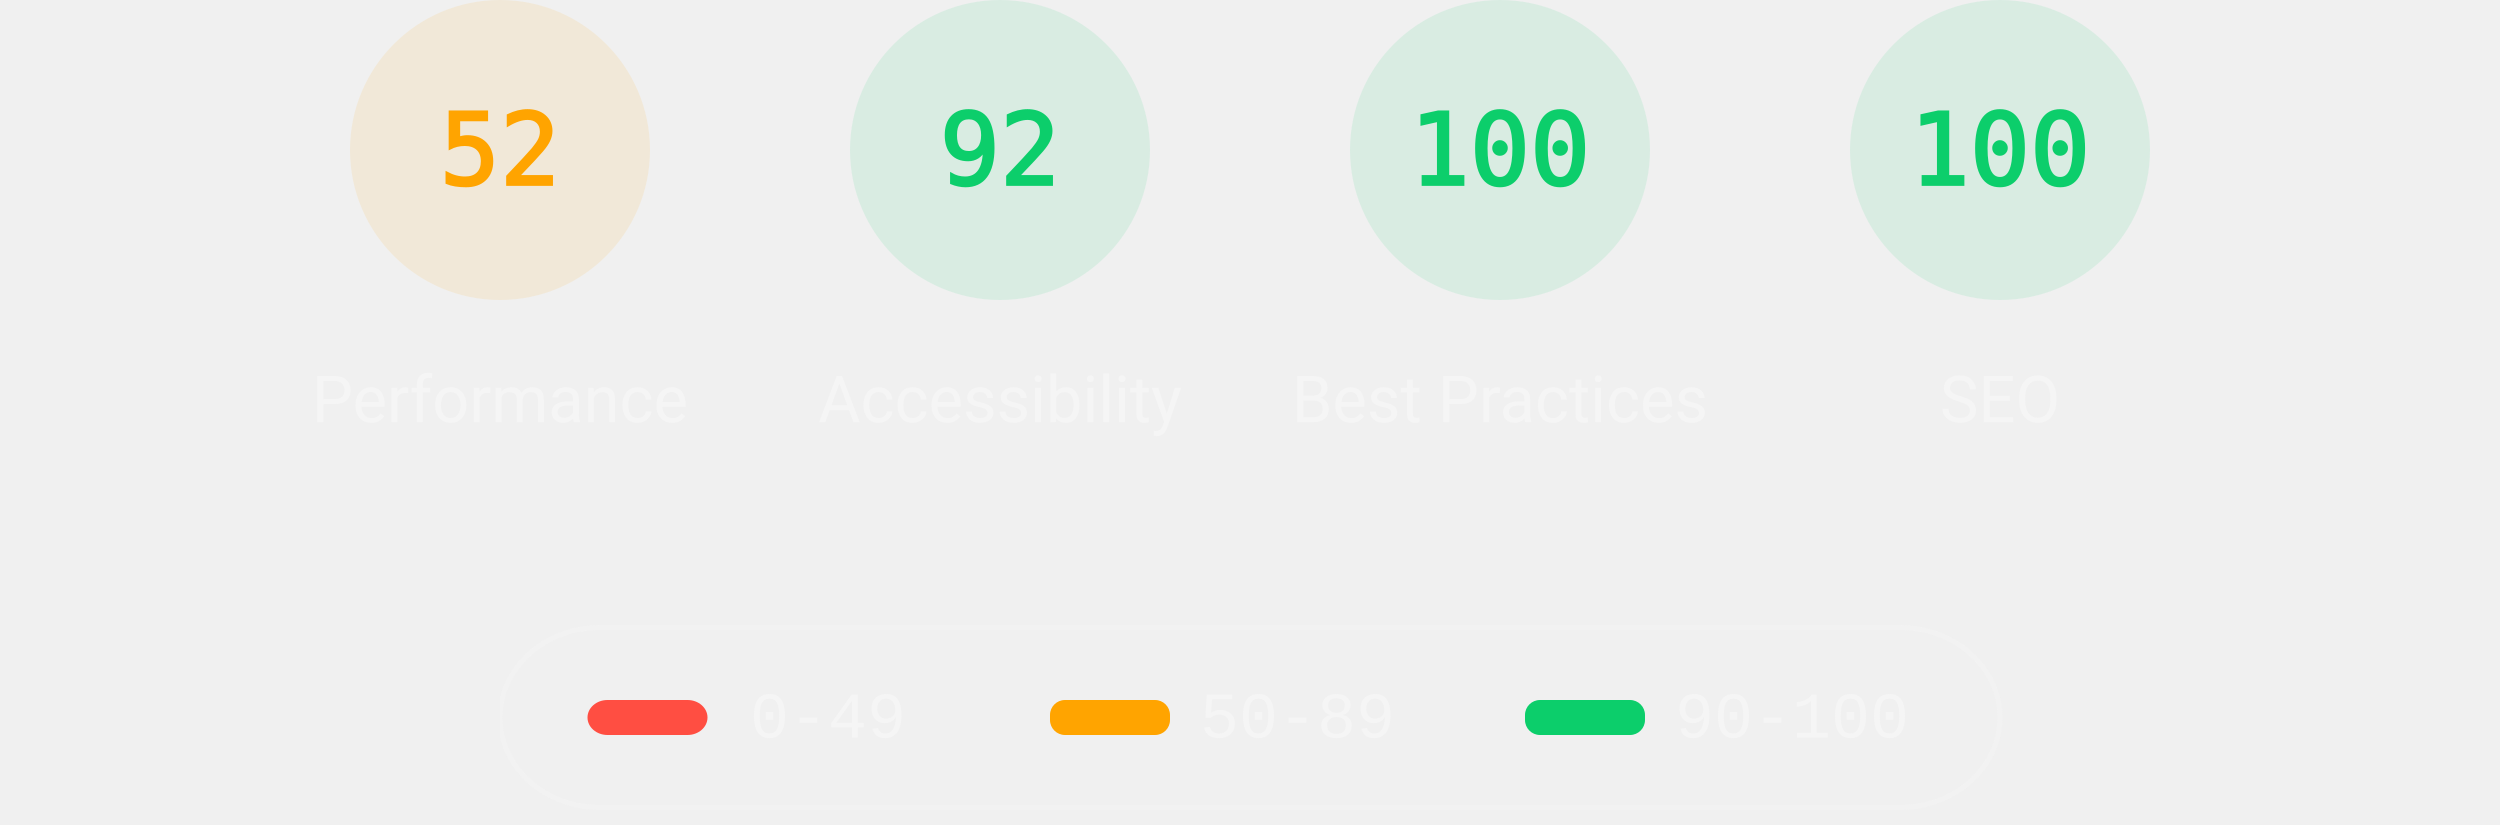
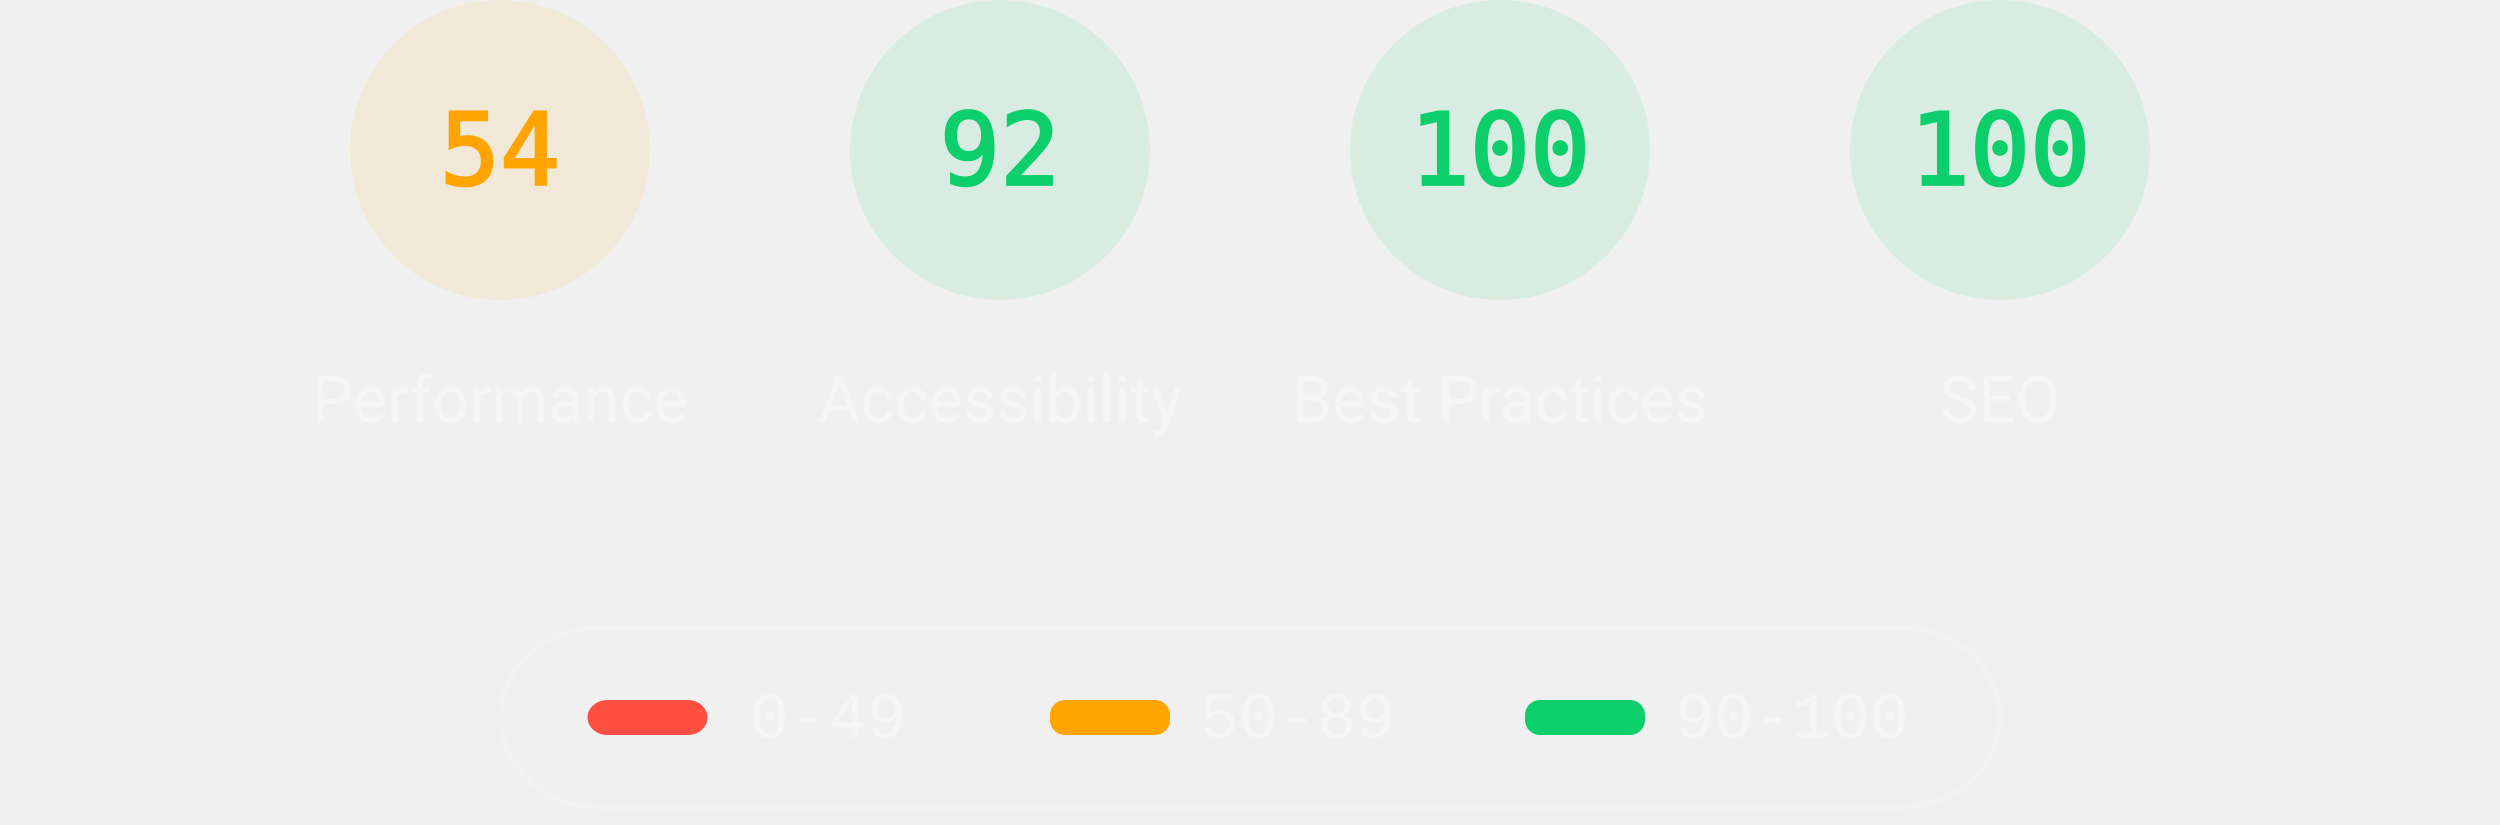
<svg xmlns="http://www.w3.org/2000/svg" class="theme--dark" fill="none" width="1000" height="330">
  <style>
			.gauge-base {
				opacity: 0.1
			}

			.gauge-arc {
				fill: none;
				animation-delay: 250ms;
				stroke-linecap: round;
				transform: rotate(-90deg);
				transform-origin: 100px 60px;
				animation: load-gauge 1s ease forwards
			}

			.guage-text {
				font-size: 40px;
				font-family: monospace;
				text-align: center
			}

			.guage-red {
				color: #ff4e42;
				fill: #ff4e42;
				stroke: #ff4e42
			}
			.guage-orange {
				color: #ffa400;
				fill: #ffa400;
				stroke: #ffa400
			}
			.guage-green {
				color: #0cce6b;
				fill: #0cce6b;
				stroke: #0cce6b
			}
			.theme--agnostic .guage-undefined {
				color: #5c5c5c;
				fill: #5c5c5c;
				stroke: #5c5c5c
			}
			.theme--light .guage-undefined {
				color: #1e1e1e;
				fill: #1e1e1e;
				stroke: #1e1e1e
			}
			.theme--dark .guage-undefined {
				color: #f5f5f5;
				fill: #f5f5f5;
				stroke: #f5f5f5
			}

			.guage-title {
				stroke: none;
				font-size: 26px;
				line-height: 26px;
				font-family: Roboto, Halvetica, Arial, sans-serif
			}
			.metric.guage-title {
				font-family: 'Courier New', Courier, monospace
			}
			.theme--agnostic .guage-title {
				color: #737373;
				fill: #737373
			}
			.theme--light .guage-title {
				color: #212121;
				fill: #212121
			}
			.theme--dark .guage-title {
				color: #f5f5f5;
				fill: #f5f5f5
			}

			@keyframes load-gauge {
				from {
					stroke-dasharray: 0 352.858
				}
			}
			.lh-gauge--pwa__disc {
				fill: #e0e0e0
			}
			.lh-gauge--pwa__logo {
				position: relative;
				fill: #b0b0b0
			}
			.lh-gauge--pwa__invisible {
				display: none
			}
			.lh-gauge--pwa__visible {
				display: inline
			}
			.guage-invisible {
				display: none
			}
			.lh-gauge--pwa__logo--primary-color {
				fill: #304ffe
			}
			.theme--agnostic .lh-gauge--pwa__logo--secondary-color {
				fill: #787878
			}
			.theme--light .lh-gauge--pwa__logo--secondary-color {
				fill: #3d3d3d
			}
			.theme--dark .lh-gauge--pwa__logo--secondary-color {
				fill: #d8b6b6
			}
			.theme--light #svg_2 {
				stroke: #00000022
			}
			.theme--agnostic #svg_2 {
				stroke: #616161
			}
			.theme--light #svg_2 {
				stroke: #00000022
			}
			.theme--dark #svg_2 {
				stroke: #f5f5f566
			}
		</style>
  <svg class="guage-div guage-perf guage-orange" viewBox="0 0 200 200" width="200" height="200" x="100" y="0">
    <circle class="gauge-base" r="56" cx="100" cy="60" stroke-width="8" />
-     <circle class="gauge-arc guage-arc-1" r="56" cx="100" cy="60" stroke-width="8" style="stroke-dasharray: 182.966, 351.858;" />
-     <text class="guage-text" x="100px" y="60px" alignment-baseline="central" dominant-baseline="central" text-anchor="middle">52</text>
+     <circle class="gauge-arc guage-arc-1" r="56" cx="100" cy="60" stroke-width="8" style="stroke-dasharray: 190.003, 351.858;" />
+     <text class="guage-text" x="100px" y="60px" alignment-baseline="central" dominant-baseline="central" text-anchor="middle">54</text>
    <text class="guage-title" x="100px" y="160px" alignment-baseline="central" dominant-baseline="central" text-anchor="middle">Performance</text>
  </svg>
  <svg class="guage-div guage-acc guage-green" viewBox="0 0 200 200" width="200" height="200" x="300" y="0">
    <circle class="gauge-base" r="56" cx="100" cy="60" stroke-width="8" />
    <circle class="gauge-arc guage-arc-2" r="56" cx="100" cy="60" stroke-width="8" style="stroke-dasharray: 323.709, 351.858;" />
    <text class="guage-text" x="100px" y="60px" alignment-baseline="central" dominant-baseline="central" text-anchor="middle">92</text>
    <text class="guage-title" x="100px" y="160px" alignment-baseline="central" dominant-baseline="central" text-anchor="middle">Accessibility</text>
  </svg>
  <svg class="guage-div guage-best guage-green" viewBox="0 0 200 200" width="200" height="200" x="500" y="0">
    <circle class="gauge-base" r="56" cx="100" cy="60" stroke-width="8" />
    <circle class="gauge-arc guage-arc-3" r="56" cx="100" cy="60" stroke-width="8" style="stroke-dasharray: 351.858, 351.858;" />
    <text class="guage-text" x="100px" y="60px" alignment-baseline="central" dominant-baseline="central" text-anchor="middle">100</text>
    <text class="guage-title" x="100px" y="160px" alignment-baseline="central" dominant-baseline="central" text-anchor="middle">Best Practices</text>
  </svg>
  <svg class="guage-div guage-seo guage-green" viewBox="0 0 200 200" width="200" height="200" x="700" y="0">
    <circle class="gauge-base" r="56" cx="100" cy="60" stroke-width="8" />
    <circle class="gauge-arc guage-arc-4" r="56" cx="100" cy="60" stroke-width="8" style="stroke-dasharray: 351.858, 351.858;" />
    <text class="guage-text" x="100px" y="60px" alignment-baseline="central" dominant-baseline="central" text-anchor="middle">100</text>
    <text class="guage-title" x="100px" y="160px" alignment-baseline="central" dominant-baseline="central" text-anchor="middle">SEO</text>
  </svg>
  <svg class="guage-div guage-pwa guage-invisible" viewBox="0 0 200 200" width="200" height="200" x="900" y="0">
    <svg viewBox="0 0 60 60" width="112" height="112" x="44" y="4">
      <defs>
        <linearGradient id="lh-gauge--pwa__check-circle__gradient-0" x1="50%" y1="0%" x2="50%" y2="100%">
          <stop stop-color="#00C852" offset="0%" />
          <stop stop-color="#009688" offset="100%" />
        </linearGradient>
        <linearGradient id="lh-gauge--pwa__installable__shadow-gradient-0" x1="76.056%" x2="24.111%" y1="82.995%" y2="24.735%">
          <stop stop-color="#A5D6A7" offset="0%" />
          <stop stop-color="#80CBC4" offset="100%" />
        </linearGradient>
        <linearGradient id="lh-gauge--pwa__fast-reliable__shadow-gradient-0" x1="76.056%" y1="82.995%" x2="25.678%" y2="26.493%">
          <stop stop-color="#64B5F6" offset="0%" />
          <stop stop-color="#2979FF" offset="100%" />
        </linearGradient>
        <g id="lh-gauge--pwa__fast-reliable-badge-0">
          <circle fill="#FFFFFF" cx="10" cy="10" r="10" />
          <path fill="#304FFE" d="M10 3.58l5.25 2.34v3.5c0 3.23-2.24 6.26-5.25 7-3.01-.74-5.25-3.77-5.25-7v-3.5L10 3.58zm-.47 10.74l2.76-4.83.03-.07c.04-.08 0-.24-.22-.24h-1.64l.47-3.26h-.47l-2.7 4.77c-.02.01.05-.1-.04.05-.09.16-.1.31.18.31h1.63l-.47 3.27h.47z" />
        </g>
        <g id="lh-gauge--pwa__installable-badge-0">
          <circle fill="#FFFFFF" cx="10" cy="10" r="10" />
          <path fill="#009688" d="M10 4.167A5.835 5.835 0 0 0 4.167 10 5.835 5.835 0 0 0 10 15.833 5.835 5.835 0 0 0 15.833 10 5.835 5.835 0 0 0 10 4.167zm2.917 6.416h-2.334v2.334H9.417v-2.334H7.083V9.417h2.334V7.083h1.166v2.334h2.334v1.166z" />
        </g>
      </defs>
      <g stroke="none" fill-rule="nonzero">
        <circle class="lh-gauge--pwa__disc" cx="30" cy="30" r="30" />
        <g class="lh-gauge--pwa__logo">
          <path d="M35.66 19.39l.7-1.75h2L37.4 15 38.6 12l3.4 9h-2.51l-.58-1.61z" />
          <path d="M33.52 21l3.65-9h-2.42l-2.5 5.82L30.5 12h-1.86l-1.9 5.82-1.35-2.65-1.21 3.72L25.4 21h2.38l1.72-5.2 1.64 5.2z" />
          <path fill-rule="nonzero" d="M20.3 17.91h1.48c.45 0 .85-.05 1.2-.15l.39-1.18 1.07-3.3a2.64 2.64 0 0 0-.28-.37c-.55-.6-1.36-.91-2.42-.91H18v9h2.3V17.9zm1.96-3.84c.22.22.33.5.33.87 0 .36-.1.65-.29.87-.2.23-.59.35-1.15.35h-.86v-2.41h.87c.52 0 .89.1 1.1.32z" />
        </g>
        <rect class="lh-gauge--pwa__component lh-gauge--pwa__na-line lh-gauge--pwa__invisible" fill="#FFFFFF" x="20" y="32" width="20" height="4" rx="2" />
        <g class="lh-gauge--pwa__component lh-gauge--pwa__fast-reliable-badge lh-gauge--pwa__invisible" transform="translate(20, 29)">
          <path fill="url(#lh-gauge--pwa__fast-reliable__shadow-gradient-0)" d="M33.63 19.49A30 30 0 0 1 16.2 30.36L3 17.14 17.14 3l16.49 16.49z" />
          <use href="#lh-gauge--pwa__fast-reliable-badge-0" />
        </g>
        <g class="lh-gauge--pwa__component lh-gauge--pwa__installable-badge lh-gauge--pwa__invisible" transform="translate(20, 29)">
          <path fill="url(#lh-gauge--pwa__installable__shadow-gradient-0)" d="M33.629 19.487c-4.272 5.453-10.391 9.39-17.415 10.869L3 17.142 17.142 3 33.63 19.487z" />
          <use href="#lh-gauge--pwa__installable-badge-0" />
        </g>
        <g class="lh-gauge--pwa__component lh-gauge--pwa__fast-reliable-installable-badges lh-gauge--pwa__invisible">
          <g transform="translate(8, 29)">
            <path fill="url(#lh-gauge--pwa__fast-reliable__shadow-gradient-0)" d="M16.321 30.463L3 17.143 17.142 3l22.365 22.365A29.864 29.864 0 0 1 22 31c-1.942 0-3.84-.184-5.679-.537z" />
            <use href="#lh-gauge--pwa__fast-reliable-badge-0" />
          </g>
          <g transform="translate(32, 29)">
            <path fill="url(#lh-gauge--pwa__installable__shadow-gradient-0)" d="M25.982 11.84a30.107 30.107 0 0 1-13.08 15.203L3 17.143 17.142 3l8.84 8.84z" />
            <use href="#lh-gauge--pwa__installable-badge-0" />
          </g>
        </g>
        <g class="lh-gauge--pwa__component lh-gauge--pwa__check-circle lh-gauge--pwa__invisible" transform="translate(18, 28)">
          <circle fill="#FFFFFF" cx="12" cy="12" r="12" />
          <path fill="url(#lh-gauge--pwa__check-circle__gradient-0)" d="M12 2a10 10 0 1 0 0 20 10 10 0 0 0 0-20zm-2 15l-5-5 1.41-1.41L10 14.17l7.59-7.59L19 8l-9 9z" />
        </g>
      </g>
    </svg>
    <text class="guage-title" y="160px" alignment-baseline="central" dominant-baseline="central" text-anchor="middle">
      <tspan x="100px" dy="-6px">Progressive</tspan>
      <tspan x="100px" dy="30px">Web App</tspan>
    </text>
  </svg>
  <svg width="604" height="76" x="200" y="250">
    <g>
      <rect fill="none" id="canvas_background" height="80" width="604" y="-1" x="-1" />
      <g display="none" overflow="visible" y="0" x="0" height="100%" width="100%" id="canvasGrid">
        <rect fill="url(#gridpattern)" stroke-width="0" y="0" x="0" height="100%" width="100%" />
      </g>
    </g>
    <g>
      <rect fill-opacity="0" stroke-width="2" rx="40" id="svg_2" height="72" width="600" y="1" x="0" fill="#000000" />
      <rect stroke="#000" rx="8" id="svg_3" height="14" width="48" y="30" x="35" stroke-opacity="null" stroke-width="0" fill="#ff4e42" />
      <rect stroke="#000" rx="6" id="svg_4" height="14" width="48" y="30" x="220" stroke-opacity="null" stroke-width="0" fill="#ffa400" />
      <rect stroke="#000" rx="6" id="svg_5" height="14" width="48" y="30" x="410" stroke-opacity="null" stroke-width="0" fill="#0cce6b" />
      <text class="metric guage-title" xml:space="preserve" text-anchor="start" font-size="26" id="svg_6" y="45" x="100" stroke-opacity="null" stroke-width="0" stroke="#000">0-49</text>
      <text class="metric guage-title" xml:space="preserve" text-anchor="start" font-size="26" id="svg_7" y="45" x="280" stroke-opacity="null" stroke-width="0" stroke="#000">50-89</text>
      <text class="metric guage-title" xml:space="preserve" text-anchor="start" font-size="26" id="svg_8" y="45" x="470" stroke-opacity="null" stroke-width="0" stroke="#000">90-100</text>
    </g>
  </svg>
</svg>
